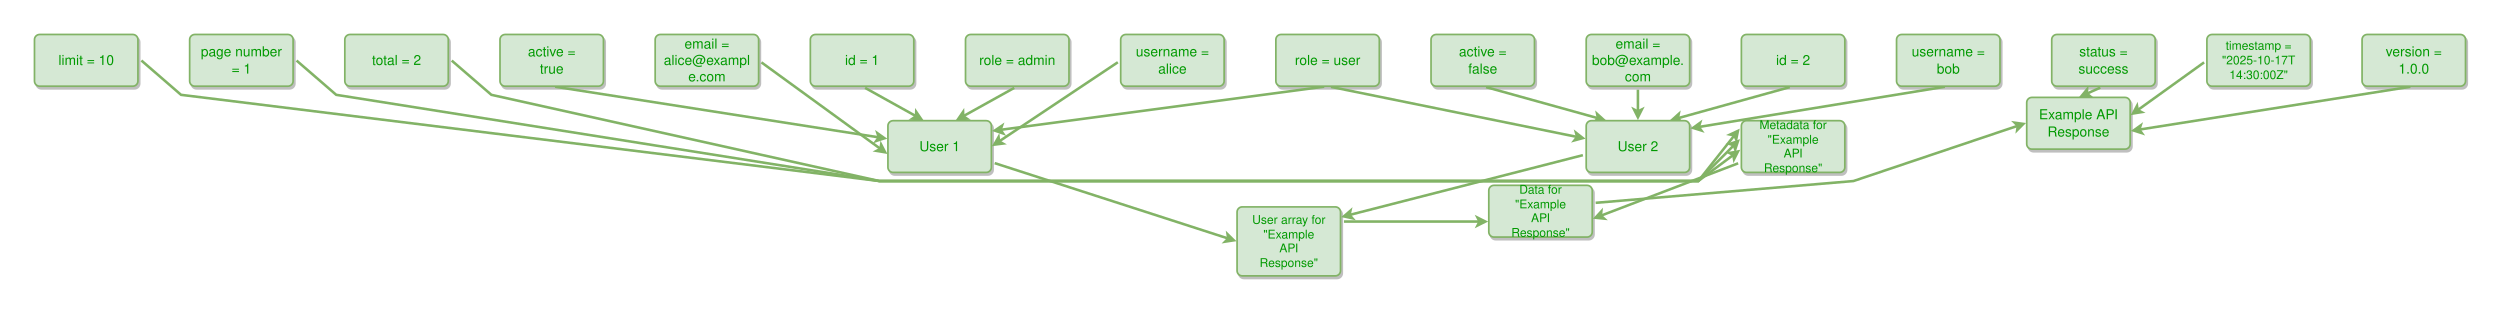
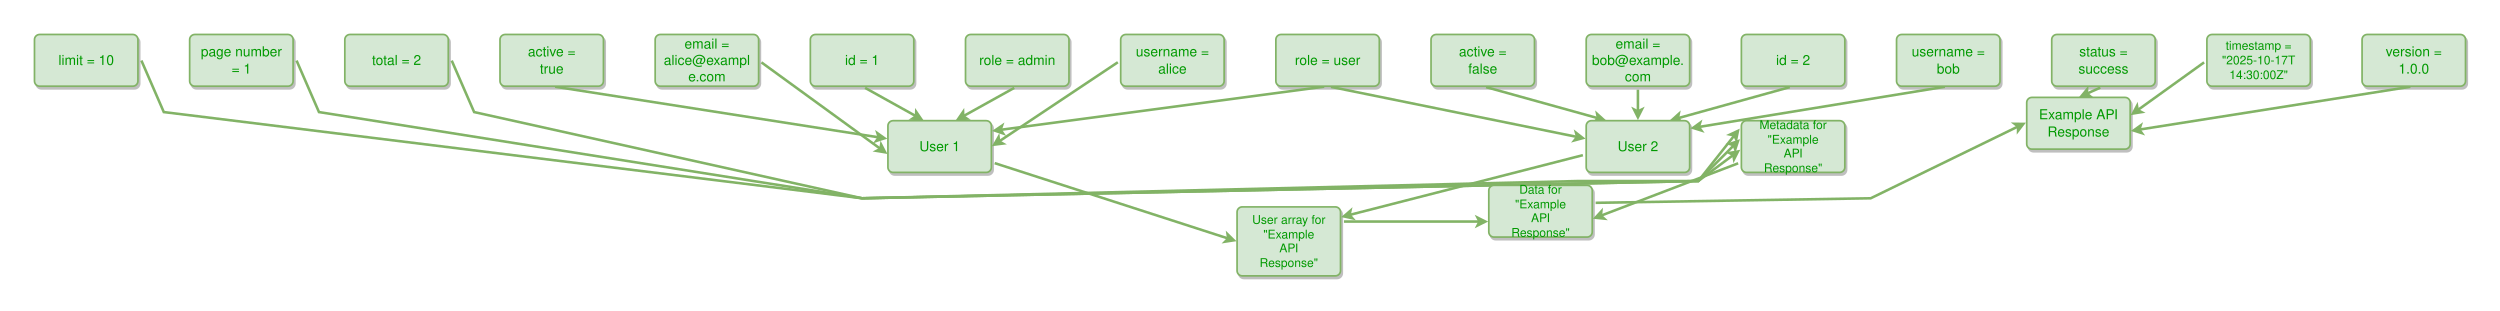
<svg xmlns="http://www.w3.org/2000/svg" width="2900" height="360" viewBox="0 0 2900 360">
  <defs>
  </defs>
  <g id="container-shells">
  </g>
  <g id="node-shadows">
    <rect x="1727" y="215" width="120" height="60" rx="6" ry="6" fill="#000000" stroke="#000000" stroke-width="2" opacity="0.25" transform="translate(2,3)" />
    <rect x="1840" y="40" width="120" height="60" rx="6" ry="6" fill="#000000" stroke="#000000" stroke-width="2" opacity="0.25" transform="translate(2,3)" />
    <rect x="940" y="40" width="120" height="60" rx="6" ry="6" fill="#000000" stroke="#000000" stroke-width="2" opacity="0.25" transform="translate(2,3)" />
    <rect x="2020" y="40" width="120" height="60" rx="6" ry="6" fill="#000000" stroke="#000000" stroke-width="2" opacity="0.25" transform="translate(2,3)" />
    <rect x="40" y="40" width="120" height="60" rx="6" ry="6" fill="#000000" stroke="#000000" stroke-width="2" opacity="0.25" transform="translate(2,3)" />
    <rect x="220" y="40" width="120" height="60" rx="6" ry="6" fill="#000000" stroke="#000000" stroke-width="2" opacity="0.25" transform="translate(2,3)" />
    <rect x="1120" y="40" width="120" height="60" rx="6" ry="6" fill="#000000" stroke="#000000" stroke-width="2" opacity="0.25" transform="translate(2,3)" />
    <rect x="1480" y="40" width="120" height="60" rx="6" ry="6" fill="#000000" stroke="#000000" stroke-width="2" opacity="0.25" transform="translate(2,3)" />
    <rect x="2380" y="40" width="120" height="60" rx="6" ry="6" fill="#000000" stroke="#000000" stroke-width="2" opacity="0.25" transform="translate(2,3)" />
    <rect x="2560" y="40" width="120" height="60" rx="6" ry="6" fill="#000000" stroke="#000000" stroke-width="2" opacity="0.25" transform="translate(2,3)" />
    <rect x="400" y="40" width="120" height="60" rx="6" ry="6" fill="#000000" stroke="#000000" stroke-width="2" opacity="0.25" transform="translate(2,3)" />
    <rect x="2351" y="113" width="120" height="60" rx="6" ry="6" fill="#000000" stroke="#000000" stroke-width="2" opacity="0.25" transform="translate(2,3)" />
    <rect x="1300" y="40" width="120" height="60" rx="6" ry="6" fill="#000000" stroke="#000000" stroke-width="2" opacity="0.25" transform="translate(2,3)" />
    <rect x="2200" y="40" width="120" height="60" rx="6" ry="6" fill="#000000" stroke="#000000" stroke-width="2" opacity="0.25" transform="translate(2,3)" />
    <rect x="2740" y="40" width="120" height="60" rx="6" ry="6" fill="#000000" stroke="#000000" stroke-width="2" opacity="0.25" transform="translate(2,3)" />
    <rect x="2020" y="140" width="120" height="60" rx="6" ry="6" fill="#000000" stroke="#000000" stroke-width="2" opacity="0.25" transform="translate(2,3)" />
    <rect x="1030" y="140" width="120" height="60" rx="6" ry="6" fill="#000000" stroke="#000000" stroke-width="2" opacity="0.25" transform="translate(2,3)" />
    <rect x="1840" y="140" width="120" height="60" rx="6" ry="6" fill="#000000" stroke="#000000" stroke-width="2" opacity="0.25" transform="translate(2,3)" />
    <rect x="1435" y="240" width="120" height="80" rx="6" ry="6" fill="#000000" stroke="#000000" stroke-width="2" opacity="0.25" transform="translate(2,3)" />
    <rect x="1660" y="40" width="120" height="60" rx="6" ry="6" fill="#000000" stroke="#000000" stroke-width="2" opacity="0.25" transform="translate(2,3)" />
    <rect x="580" y="40" width="120" height="60" rx="6" ry="6" fill="#000000" stroke="#000000" stroke-width="2" opacity="0.25" transform="translate(2,3)" />
    <rect x="760" y="40" width="120" height="60" rx="6" ry="6" fill="#000000" stroke="#000000" stroke-width="2" opacity="0.25" transform="translate(2,3)" />
  </g>
  <g id="edges">
    <g class="edge" data-edge-idx="0" data-edge-base="partof" data-edge-from="1" data-edge-to="2">
-       <polyline points="1850.93,235.27 2150,210 2340.67,145.88" fill="none" stroke="#82b366" stroke-width="3" />
-       <path d="M 2347.07 143.73 L 2339.97 150.86 L 2340.67 145.88 L 2337.10 142.33 Z" fill="#82b366" stroke="#82b366" stroke-width="3" stroke-miterlimit="10" />
+       <polyline points="1850.93,235.27 2170,230 2341.00,146.68" fill="none" stroke="#82b366" stroke-width="3" />
+       <path d="M 2347.07 143.73 L 2340.95 151.71 L 2341.00 146.68 L 2337.00 143.62 Z" fill="#82b366" stroke="#82b366" stroke-width="3" stroke-miterlimit="10" />
    </g>
    <g class="edge" data-edge-idx="1" data-edge-base="partof" data-edge-from="10" data-edge-to="5">
      <line x1="1900.00" y1="104.00" x2="1900.00" y2="129.25" stroke="#82b366" stroke-width="3" />
      <path d="M 1900.00 136.00 L 1895.50 127.00 L 1900.00 129.25 L 1904.50 127.00 Z" fill="#82b366" stroke="#82b366" stroke-width="3" stroke-miterlimit="10" />
    </g>
    <g class="edge" data-edge-idx="2" data-edge-base="partof" data-edge-from="11" data-edge-to="4">
      <line x1="1003.50" y1="101.94" x2="1062.60" y2="134.78" stroke="#82b366" stroke-width="3" />
      <path d="M 1068.50 138.06 L 1058.45 137.62 L 1062.60 134.78 L 1062.82 129.75 Z" fill="#82b366" stroke="#82b366" stroke-width="3" stroke-miterlimit="10" />
    </g>
    <g class="edge" data-edge-idx="3" data-edge-base="partof" data-edge-from="12" data-edge-to="5">
      <line x1="2076.15" y1="101.07" x2="1946.36" y2="137.12" stroke="#82b366" stroke-width="3" />
      <path d="M 1939.85 138.93 L 1947.32 132.18 L 1946.36 137.12 L 1949.73 140.86 Z" fill="#82b366" stroke="#82b366" stroke-width="3" stroke-miterlimit="10" />
    </g>
    <g class="edge" data-edge-idx="4" data-edge-base="partof" data-edge-from="13" data-edge-to="3">
-       <polyline points="164.00,70.18 210,110 1020,210 1970,210 2011.82,157.12" fill="none" stroke="#82b366" stroke-width="3" />
+       <polyline points="164.00,70.18 190,130 1000,230 1970,210 2011.82,157.12" fill="none" stroke="#82b366" stroke-width="3" />
      <path d="M 2016.00 151.82 L 2013.95 161.67 L 2011.82 157.12 L 2006.89 156.09 Z" fill="#82b366" stroke="#82b366" stroke-width="3" stroke-miterlimit="10" />
    </g>
    <g class="edge" data-edge-idx="5" data-edge-base="partof" data-edge-from="14" data-edge-to="3">
-       <polyline points="343.99,70.22 390,110 1020,210 1970,210 2011.24,168.56" fill="none" stroke="#82b366" stroke-width="3" />
+       <polyline points="343.99,70.22 370,130 1000,230 1970,210 2011.24,168.56" fill="none" stroke="#82b366" stroke-width="3" />
      <path d="M 2016.01 163.78 L 2012.85 173.33 L 2011.24 168.56 L 2006.47 166.98 Z" fill="#82b366" stroke="#82b366" stroke-width="3" stroke-miterlimit="10" />
    </g>
    <g class="edge" data-edge-idx="6" data-edge-base="partof" data-edge-from="15" data-edge-to="4">
      <line x1="1176.50" y1="101.94" x2="1117.40" y2="134.78" stroke="#82b366" stroke-width="3" />
      <path d="M 1111.50 138.06 L 1117.18 129.75 L 1117.40 134.78 L 1121.55 137.62 Z" fill="#82b366" stroke="#82b366" stroke-width="3" stroke-miterlimit="10" />
    </g>
    <g class="edge" data-edge-idx="7" data-edge-base="partof" data-edge-from="16" data-edge-to="4">
      <line x1="1536.04" y1="100.53" x2="1160.66" y2="150.58" stroke="#82b366" stroke-width="3" />
      <path d="M 1153.96 151.47 L 1162.29 145.82 L 1160.66 150.58 L 1163.48 154.74 Z" fill="#82b366" stroke="#82b366" stroke-width="3" stroke-miterlimit="10" />
    </g>
    <g class="edge" data-edge-idx="8" data-edge-base="partof" data-edge-from="16" data-edge-to="5">
      <line x1="1543.92" y1="100.80" x2="1829.47" y2="158.86" stroke="#82b366" stroke-width="3" />
      <path d="M 1836.08 160.20 L 1826.36 162.82 L 1829.47 158.86 L 1828.16 154.00 Z" fill="#82b366" stroke="#82b366" stroke-width="3" stroke-miterlimit="10" />
    </g>
    <g class="edge" data-edge-idx="9" data-edge-base="partof" data-edge-from="17" data-edge-to="2">
      <line x1="2436.35" y1="101.64" x2="2420.81" y2="108.60" stroke="#82b366" stroke-width="3" />
      <path d="M 2414.65 111.36 L 2421.02 103.58 L 2420.81 108.60 L 2424.70 111.79 Z" fill="#82b366" stroke="#82b366" stroke-width="3" stroke-miterlimit="10" />
    </g>
    <g class="edge" data-edge-idx="10" data-edge-base="partof" data-edge-from="18" data-edge-to="2">
      <line x1="2556.75" y1="72.34" x2="2479.73" y2="127.72" stroke="#82b366" stroke-width="3" />
      <path d="M 2474.25 131.66 L 2478.93 122.76 L 2479.73 127.72 L 2484.18 130.06 Z" fill="#82b366" stroke="#82b366" stroke-width="3" stroke-miterlimit="10" />
    </g>
    <g class="edge" data-edge-idx="11" data-edge-base="partof" data-edge-from="19" data-edge-to="3">
-       <polyline points="523.99,70.28 570,110 1020,210 1830,210 1970,210 2010.60,179.75" fill="none" stroke="#82b366" stroke-width="3" />
+       <polyline points="523.99,70.28 550,130 1000,230 1830,210 1970,210 2010.60,179.75" fill="none" stroke="#82b366" stroke-width="3" />
      <path d="M 2016.01 175.72 L 2011.48 184.70 L 2010.60 179.75 L 2006.10 177.49 Z" fill="#82b366" stroke="#82b366" stroke-width="3" stroke-miterlimit="10" />
    </g>
    <g class="edge" data-edge-idx="12" data-edge-base="partof" data-edge-from="20" data-edge-to="4">
      <line x1="1296.67" y1="72.22" x2="1158.94" y2="164.04" stroke="#82b366" stroke-width="3" />
      <path d="M 1153.33 167.78 L 1158.32 159.04 L 1158.94 164.04 L 1163.31 166.53 Z" fill="#82b366" stroke="#82b366" stroke-width="3" stroke-miterlimit="10" />
    </g>
    <g class="edge" data-edge-idx="13" data-edge-base="partof" data-edge-from="21" data-edge-to="5">
      <line x1="2256.05" y1="100.64" x2="1970.61" y2="147.27" stroke="#82b366" stroke-width="3" />
      <path d="M 1963.95 148.36 L 1972.10 142.46 L 1970.61 147.27 L 1973.56 151.35 Z" fill="#82b366" stroke="#82b366" stroke-width="3" stroke-miterlimit="10" />
    </g>
    <g class="edge" data-edge-idx="14" data-edge-base="partof" data-edge-from="22" data-edge-to="2">
      <line x1="2796.05" y1="100.62" x2="2481.62" y2="150.32" stroke="#82b366" stroke-width="3" />
      <path d="M 2474.95 151.38 L 2483.14 145.53 L 2481.62 150.32 L 2484.54 154.42 Z" fill="#82b366" stroke="#82b366" stroke-width="3" stroke-miterlimit="10" />
    </g>
    <g class="edge" data-edge-idx="15" data-edge-base="partof" data-edge-from="3" data-edge-to="1">
      <line x1="2016.26" y1="189.43" x2="1857.04" y2="250.17" stroke="#82b366" stroke-width="3" />
      <path d="M 1850.74 252.57 L 1857.54 245.16 L 1857.04 250.17 L 1860.75 253.57 Z" fill="#82b366" stroke="#82b366" stroke-width="3" stroke-miterlimit="10" />
    </g>
    <g class="edge" data-edge-idx="16" data-edge-base="partof" data-edge-from="4" data-edge-to="6">
      <line x1="1153.81" y1="189.23" x2="1424.77" y2="276.70" stroke="#82b366" stroke-width="3" />
      <path d="M 1431.19 278.77 L 1421.25 280.29 L 1424.77 276.70 L 1424.01 271.72 Z" fill="#82b366" stroke="#82b366" stroke-width="3" stroke-miterlimit="10" />
    </g>
    <g class="edge" data-edge-idx="17" data-edge-base="partof" data-edge-from="5" data-edge-to="6">
      <line x1="1836.13" y1="179.99" x2="1565.41" y2="249.33" stroke="#82b366" stroke-width="3" />
      <path d="M 1558.87 251.01 L 1566.48 244.42 L 1565.41 249.33 L 1568.71 253.13 Z" fill="#82b366" stroke="#82b366" stroke-width="3" stroke-miterlimit="10" />
    </g>
    <g class="edge" data-edge-idx="18" data-edge-base="partof" data-edge-from="6" data-edge-to="1">
      <line x1="1559.00" y1="257.00" x2="1716.25" y2="257.00" stroke="#82b366" stroke-width="3" />
      <path d="M 1723.00 257.00 L 1714.00 261.50 L 1716.25 257.00 L 1714.00 252.50 Z" fill="#82b366" stroke="#82b366" stroke-width="3" stroke-miterlimit="10" />
    </g>
    <g class="edge" data-edge-idx="19" data-edge-base="partof" data-edge-from="7" data-edge-to="5">
      <line x1="1723.85" y1="101.07" x2="1853.64" y2="137.12" stroke="#82b366" stroke-width="3" />
      <path d="M 1860.15 138.93 L 1850.27 140.86 L 1853.64 137.12 L 1852.68 132.18 Z" fill="#82b366" stroke="#82b366" stroke-width="3" stroke-miterlimit="10" />
    </g>
    <g class="edge" data-edge-idx="20" data-edge-base="partof" data-edge-from="8" data-edge-to="4">
      <line x1="643.95" y1="100.62" x2="1019.38" y2="159.34" stroke="#82b366" stroke-width="3" />
      <path d="M 1026.05 160.38 L 1016.46 163.44 L 1019.38 159.34 L 1017.85 154.55 Z" fill="#82b366" stroke="#82b366" stroke-width="3" stroke-miterlimit="10" />
    </g>
    <g class="edge" data-edge-idx="21" data-edge-base="partof" data-edge-from="9" data-edge-to="4">
      <line x1="883.24" y1="72.35" x2="1021.30" y2="172.68" stroke="#82b366" stroke-width="3" />
      <path d="M 1026.76 176.65 L 1016.84 175.00 L 1021.30 172.68 L 1022.13 167.72 Z" fill="#82b366" stroke="#82b366" stroke-width="3" stroke-miterlimit="10" />
    </g>
  </g>
  <g id="nodes">
    <rect x="1727" y="215" width="120" height="60" rx="6" ry="6" fill="#d5e8d4" stroke="#82b366" stroke-width="2" />
    <text x="1787" y="220" text-anchor="middle" dominant-baseline="middle" font-family="Helvetica,Inter,Segoe UI,Arial" font-size="14" font-weight="normal" fill="#009900">Data for</text>
    <text x="1787" y="237" text-anchor="middle" dominant-baseline="middle" font-family="Helvetica,Inter,Segoe UI,Arial" font-size="14" font-weight="normal" fill="#009900">"Example</text>
    <text x="1787" y="253" text-anchor="middle" dominant-baseline="middle" font-family="Helvetica,Inter,Segoe UI,Arial" font-size="14" font-weight="normal" fill="#009900">API</text>
    <text x="1787" y="270" text-anchor="middle" dominant-baseline="middle" font-family="Helvetica,Inter,Segoe UI,Arial" font-size="14" font-weight="normal" fill="#009900">Response"</text>
    <rect x="1840" y="40" width="120" height="60" rx="6" ry="6" fill="#d5e8d4" stroke="#82b366" stroke-width="2" />
    <text x="1900" y="51" text-anchor="middle" dominant-baseline="middle" font-family="Helvetica,Inter,Segoe UI,Arial" font-size="16" font-weight="normal" fill="#009900">email =</text>
    <text x="1900" y="70" text-anchor="middle" dominant-baseline="middle" font-family="Helvetica,Inter,Segoe UI,Arial" font-size="16" font-weight="normal" fill="#009900">bob@example.</text>
    <text x="1900" y="89" text-anchor="middle" dominant-baseline="middle" font-family="Helvetica,Inter,Segoe UI,Arial" font-size="16" font-weight="normal" fill="#009900">com</text>
    <rect x="940" y="40" width="120" height="60" rx="6" ry="6" fill="#d5e8d4" stroke="#82b366" stroke-width="2" />
    <text x="1000" y="70" text-anchor="middle" dominant-baseline="middle" font-family="Helvetica,Inter,Segoe UI,Arial" font-size="16" font-weight="normal" fill="#009900">id = 1</text>
    <rect x="2020" y="40" width="120" height="60" rx="6" ry="6" fill="#d5e8d4" stroke="#82b366" stroke-width="2" />
    <text x="2080" y="70" text-anchor="middle" dominant-baseline="middle" font-family="Helvetica,Inter,Segoe UI,Arial" font-size="16" font-weight="normal" fill="#009900">id = 2</text>
    <rect x="40" y="40" width="120" height="60" rx="6" ry="6" fill="#d5e8d4" stroke="#82b366" stroke-width="2" />
    <text x="100" y="70" text-anchor="middle" dominant-baseline="middle" font-family="Helvetica,Inter,Segoe UI,Arial" font-size="16" font-weight="normal" fill="#009900">limit = 10</text>
    <rect x="220" y="40" width="120" height="60" rx="6" ry="6" fill="#d5e8d4" stroke="#82b366" stroke-width="2" />
    <text x="280" y="60" text-anchor="middle" dominant-baseline="middle" font-family="Helvetica,Inter,Segoe UI,Arial" font-size="16" font-weight="normal" fill="#009900">page number</text>
    <text x="280" y="80" text-anchor="middle" dominant-baseline="middle" font-family="Helvetica,Inter,Segoe UI,Arial" font-size="16" font-weight="normal" fill="#009900">= 1</text>
    <rect x="1120" y="40" width="120" height="60" rx="6" ry="6" fill="#d5e8d4" stroke="#82b366" stroke-width="2" />
    <text x="1180" y="70" text-anchor="middle" dominant-baseline="middle" font-family="Helvetica,Inter,Segoe UI,Arial" font-size="16" font-weight="normal" fill="#009900">role = admin</text>
    <rect x="1480" y="40" width="120" height="60" rx="6" ry="6" fill="#d5e8d4" stroke="#82b366" stroke-width="2" />
    <text x="1540" y="70" text-anchor="middle" dominant-baseline="middle" font-family="Helvetica,Inter,Segoe UI,Arial" font-size="16" font-weight="normal" fill="#009900">role = user</text>
    <rect x="2380" y="40" width="120" height="60" rx="6" ry="6" fill="#d5e8d4" stroke="#82b366" stroke-width="2" />
    <text x="2440" y="60" text-anchor="middle" dominant-baseline="middle" font-family="Helvetica,Inter,Segoe UI,Arial" font-size="16" font-weight="normal" fill="#009900">status =</text>
    <text x="2440" y="80" text-anchor="middle" dominant-baseline="middle" font-family="Helvetica,Inter,Segoe UI,Arial" font-size="16" font-weight="normal" fill="#009900">success</text>
    <rect x="2560" y="40" width="120" height="60" rx="6" ry="6" fill="#d5e8d4" stroke="#82b366" stroke-width="2" />
    <text x="2620" y="53" text-anchor="middle" dominant-baseline="middle" font-family="Helvetica,Inter,Segoe UI,Arial" font-size="14" font-weight="normal" fill="#009900">timestamp =</text>
    <text x="2620" y="70" text-anchor="middle" dominant-baseline="middle" font-family="Helvetica,Inter,Segoe UI,Arial" font-size="14" font-weight="normal" fill="#009900">"2025-10-17T</text>
    <text x="2620" y="87" text-anchor="middle" dominant-baseline="middle" font-family="Helvetica,Inter,Segoe UI,Arial" font-size="14" font-weight="normal" fill="#009900">14:30:00Z"</text>
    <rect x="400" y="40" width="120" height="60" rx="6" ry="6" fill="#d5e8d4" stroke="#82b366" stroke-width="2" />
    <text x="460" y="70" text-anchor="middle" dominant-baseline="middle" font-family="Helvetica,Inter,Segoe UI,Arial" font-size="16" font-weight="normal" fill="#009900">total = 2</text>
    <rect x="2351" y="113" width="120" height="60" rx="6" ry="6" fill="#d5e8d4" stroke="#82b366" stroke-width="2" />
    <text x="2411" y="133" text-anchor="middle" dominant-baseline="middle" font-family="Helvetica,Inter,Segoe UI,Arial" font-size="16" font-weight="normal" fill="#009900">Example API</text>
    <text x="2411" y="153" text-anchor="middle" dominant-baseline="middle" font-family="Helvetica,Inter,Segoe UI,Arial" font-size="16" font-weight="normal" fill="#009900">Response</text>
    <rect x="1300" y="40" width="120" height="60" rx="6" ry="6" fill="#d5e8d4" stroke="#82b366" stroke-width="2" />
    <text x="1360" y="60" text-anchor="middle" dominant-baseline="middle" font-family="Helvetica,Inter,Segoe UI,Arial" font-size="16" font-weight="normal" fill="#009900">username =</text>
    <text x="1360" y="80" text-anchor="middle" dominant-baseline="middle" font-family="Helvetica,Inter,Segoe UI,Arial" font-size="16" font-weight="normal" fill="#009900">alice</text>
    <rect x="2200" y="40" width="120" height="60" rx="6" ry="6" fill="#d5e8d4" stroke="#82b366" stroke-width="2" />
    <text x="2260" y="60" text-anchor="middle" dominant-baseline="middle" font-family="Helvetica,Inter,Segoe UI,Arial" font-size="16" font-weight="normal" fill="#009900">username =</text>
    <text x="2260" y="80" text-anchor="middle" dominant-baseline="middle" font-family="Helvetica,Inter,Segoe UI,Arial" font-size="16" font-weight="normal" fill="#009900">bob</text>
    <rect x="2740" y="40" width="120" height="60" rx="6" ry="6" fill="#d5e8d4" stroke="#82b366" stroke-width="2" />
    <text x="2800" y="60" text-anchor="middle" dominant-baseline="middle" font-family="Helvetica,Inter,Segoe UI,Arial" font-size="16" font-weight="normal" fill="#009900">version =</text>
    <text x="2800" y="80" text-anchor="middle" dominant-baseline="middle" font-family="Helvetica,Inter,Segoe UI,Arial" font-size="16" font-weight="normal" fill="#009900">1.0.0</text>
    <rect x="2020" y="140" width="120" height="60" rx="6" ry="6" fill="#d5e8d4" stroke="#82b366" stroke-width="2" />
    <text x="2080" y="145" text-anchor="middle" dominant-baseline="middle" font-family="Helvetica,Inter,Segoe UI,Arial" font-size="14" font-weight="normal" fill="#009900">Metadata for</text>
    <text x="2080" y="162" text-anchor="middle" dominant-baseline="middle" font-family="Helvetica,Inter,Segoe UI,Arial" font-size="14" font-weight="normal" fill="#009900">"Example</text>
    <text x="2080" y="178" text-anchor="middle" dominant-baseline="middle" font-family="Helvetica,Inter,Segoe UI,Arial" font-size="14" font-weight="normal" fill="#009900">API</text>
    <text x="2080" y="195" text-anchor="middle" dominant-baseline="middle" font-family="Helvetica,Inter,Segoe UI,Arial" font-size="14" font-weight="normal" fill="#009900">Response"</text>
    <rect x="1030" y="140" width="120" height="60" rx="6" ry="6" fill="#d5e8d4" stroke="#82b366" stroke-width="2" />
    <text x="1090" y="170" text-anchor="middle" dominant-baseline="middle" font-family="Helvetica,Inter,Segoe UI,Arial" font-size="16" font-weight="normal" fill="#009900">User 1</text>
    <rect x="1840" y="140" width="120" height="60" rx="6" ry="6" fill="#d5e8d4" stroke="#82b366" stroke-width="2" />
    <text x="1900" y="170" text-anchor="middle" dominant-baseline="middle" font-family="Helvetica,Inter,Segoe UI,Arial" font-size="16" font-weight="normal" fill="#009900">User 2</text>
    <rect x="1435" y="240" width="120" height="80" rx="6" ry="6" fill="#d5e8d4" stroke="#82b366" stroke-width="2" />
    <text x="1495" y="255" text-anchor="middle" dominant-baseline="middle" font-family="Helvetica,Inter,Segoe UI,Arial" font-size="14" font-weight="normal" fill="#009900">User array for</text>
    <text x="1495" y="272" text-anchor="middle" dominant-baseline="middle" font-family="Helvetica,Inter,Segoe UI,Arial" font-size="14" font-weight="normal" fill="#009900">"Example</text>
    <text x="1495" y="288" text-anchor="middle" dominant-baseline="middle" font-family="Helvetica,Inter,Segoe UI,Arial" font-size="14" font-weight="normal" fill="#009900">API</text>
    <text x="1495" y="305" text-anchor="middle" dominant-baseline="middle" font-family="Helvetica,Inter,Segoe UI,Arial" font-size="14" font-weight="normal" fill="#009900">Response"</text>
    <rect x="1660" y="40" width="120" height="60" rx="6" ry="6" fill="#d5e8d4" stroke="#82b366" stroke-width="2" />
    <text x="1720" y="60" text-anchor="middle" dominant-baseline="middle" font-family="Helvetica,Inter,Segoe UI,Arial" font-size="16" font-weight="normal" fill="#009900">active =</text>
    <text x="1720" y="80" text-anchor="middle" dominant-baseline="middle" font-family="Helvetica,Inter,Segoe UI,Arial" font-size="16" font-weight="normal" fill="#009900">false</text>
    <rect x="580" y="40" width="120" height="60" rx="6" ry="6" fill="#d5e8d4" stroke="#82b366" stroke-width="2" />
    <text x="640" y="60" text-anchor="middle" dominant-baseline="middle" font-family="Helvetica,Inter,Segoe UI,Arial" font-size="16" font-weight="normal" fill="#009900">active =</text>
    <text x="640" y="80" text-anchor="middle" dominant-baseline="middle" font-family="Helvetica,Inter,Segoe UI,Arial" font-size="16" font-weight="normal" fill="#009900">true</text>
    <rect x="760" y="40" width="120" height="60" rx="6" ry="6" fill="#d5e8d4" stroke="#82b366" stroke-width="2" />
    <text x="820" y="51" text-anchor="middle" dominant-baseline="middle" font-family="Helvetica,Inter,Segoe UI,Arial" font-size="16" font-weight="normal" fill="#009900">email =</text>
    <text x="820" y="70" text-anchor="middle" dominant-baseline="middle" font-family="Helvetica,Inter,Segoe UI,Arial" font-size="16" font-weight="normal" fill="#009900">alice@exampl</text>
    <text x="820" y="89" text-anchor="middle" dominant-baseline="middle" font-family="Helvetica,Inter,Segoe UI,Arial" font-size="16" font-weight="normal" fill="#009900">e.com</text>
  </g>
</svg>
